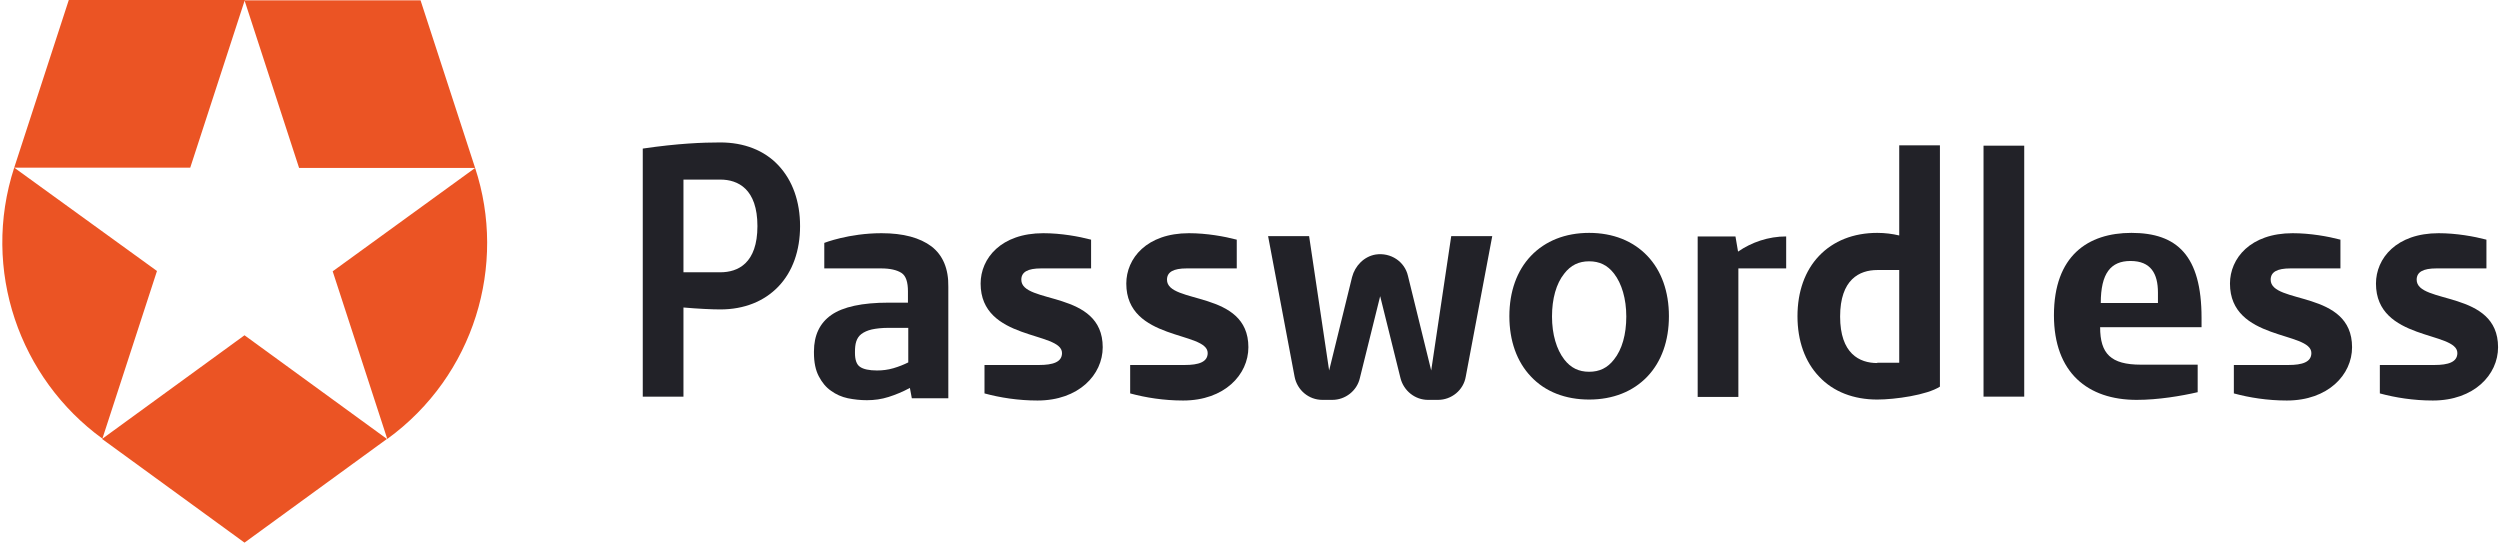
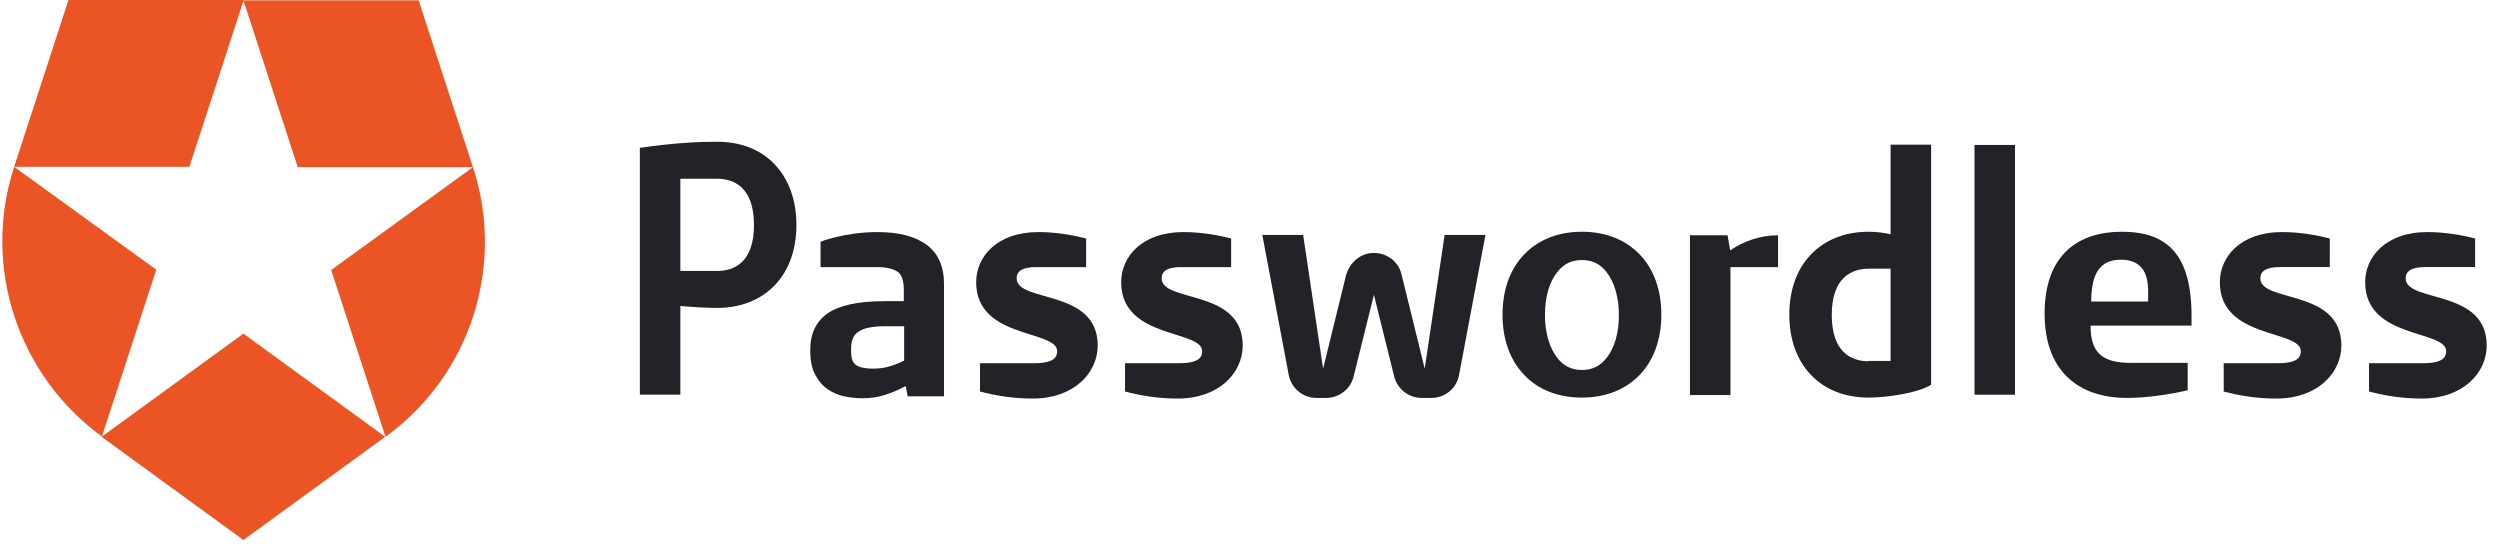
- <svg xmlns="http://www.w3.org/2000/svg" width="774px" height="168px" viewBox="0 0 774 168" version="1.1">
+ <svg xmlns="http://www.w3.org/2000/svg" width="133px" height="29px" viewBox="0 0 133 29" version="1.1">
  <defs />
  <g id="Page-1" stroke="none" stroke-width="1" fill="none" fill-rule="evenodd">
-     <g id="logo_passwordless">
-       <g id="Page-1">
-         <g id="logo">
-           <g id="Group">
-             <path d="M119.9,135.9 L103,84 L147.1,52 L92.6,52 L75.7,0.1 L130.2,0.1 L147.1,52 C157,82 146.9,116.3 119.9,135.9 L119.9,135.9 L119.9,135.9 Z M31.6,135.9 L31.6,135.9 L75.7,168 L119.8,135.9 L75.7,103.8 L31.6,135.9 L31.6,135.9 Z M4.4,51.9 L4.4,51.9 C-5.9,83.6 6.1,117.2 31.7,135.8 L31.7,135.8 L48.6,83.9 L4.4,51.9 L58.9,51.9 L75.8,0 L21.3,0 L4.4,51.9 L4.4,51.9 Z" id="Shape" fill="#EB5424" />
-             <g transform="translate(199, 44)" fill="#222228">
-               <path d="M481.5,77.4 C476.3,78.6 469.2,79.8 462.5,79.8 C447.4,79.8 436.9,71.4 436.9,53.6 C436.9,35.2 447.4,28.1 460.9,28.1 C475,28.1 482.6,35.1 482.6,54.4 L482.6,57.3 L451.2,57.3 C451.2,65.5 454.5,68.9 463.8,68.9 L481.4,68.9 L481.4,77.4 L481.5,77.4 L481.5,77.4 Z M469.1,46.6 C469.1,40.7 466.9,36.8 460.6,36.8 C454.5,36.8 451.4,40.6 451.4,49.8 L469.1,49.8 L469.1,46.6 L469.1,46.6 Z" id="Shape" />
-               <path d="M105.8,69 L122.7,69 C127,69 129.8,68.1 129.8,65.3 C129.8,58.5 104.6,61.6 104.6,43.8 C104.6,36 110.9,28.2 124,28.2 C129.5,28.2 135,29.2 138.8,30.2 L138.8,39.1 L123.3,39.1 C119.2,39.1 117.2,40.2 117.2,42.6 C117.2,50.3 142.4,45.7 142.4,63.5 C142.4,72 135,80 122.2,80 C116.2,80 110.6,79.1 105.8,77.8 L105.8,69 L105.8,69 Z" id="Shape" />
-               <path d="M150.9,69 L167.8,69 C172.1,69 174.9,68.1 174.9,65.3 C174.9,58.5 149.7,61.6 149.7,43.8 C149.7,36 156,28.2 169.1,28.2 C174.6,28.2 180.1,29.2 183.9,30.2 L183.9,39.1 L168.4,39.1 C164.3,39.1 162.3,40.2 162.3,42.6 C162.3,50.3 187.5,45.7 187.5,63.5 C187.5,72 180.1,80 167.3,80 C161.3,80 155.7,79.1 150.9,77.8 L150.9,69 L150.9,69 Z" id="Shape" />
-               <g id="Shape" transform="translate(491, 28)">
-                 <path d="M1.6,41 L18.5,41 C22.8,41 25.6,40.1 25.6,37.3 C25.6,30.5 0.4,33.6 0.4,15.8 C0.4,8 6.7,0.2 19.8,0.2 C25.3,0.2 30.8,1.2 34.6,2.2 L34.6,11.1 L19.1,11.1 C15,11.1 13,12.2 13,14.6 C13,22.3 38.2,17.7 38.2,35.5 C38.2,44 30.8,52 18,52 C12,52 6.4,51.1 1.6,49.8 L1.6,41 L1.6,41 Z" />
-                 <path d="M46.8,41 L63.7,41 C68,41 70.8,40.1 70.8,37.3 C70.8,30.5 45.6,33.6 45.6,15.8 C45.6,8 51.9,0.2 65,0.2 C70.5,0.2 76,1.2 79.8,2.2 L79.8,11.1 L64.3,11.1 C60.2,11.1 58.2,12.2 58.2,14.6 C58.2,22.3 83.4,17.7 83.4,35.5 C83.4,44 76,52 63.2,52 C57.2,52 51.6,51.1 46.8,49.8 L46.8,41 L46.8,41 Z" />
+     <g id="playground-tool" transform="translate(-1170, -110)">
+       <g id="SubHeader" transform="translate(0, 92)">
+         <g id="Loogtype" transform="translate(1170, 18)">
+           <g id="logo_passwordless">
+             <g id="Page-1">
+               <g id="logo">
+                 <g id="Group">
+                   <path d="M20.509,23.238 L17.619,14.364 L25.162,8.892 L15.84,8.892 L12.949,0.017 L22.271,0.017 L25.162,8.892 C26.855,14.022 25.128,19.887 20.509,23.238 L20.509,23.238 L20.509,23.238 Z M5.405,23.238 L5.405,23.238 L12.949,28.727 L20.492,23.238 L12.949,17.749 L5.405,23.238 L5.405,23.238 Z M0.753,8.875 L0.753,8.875 C-1.009,14.295 1.043,20.041 5.422,23.221 L5.422,23.221 L8.313,14.347 L0.753,8.875 L10.075,8.875 L12.966,0 L3.643,0 L0.753,8.875 L0.753,8.875 Z" id="Shape" fill="#EB5424" />
+                   <g transform="translate(34.03966, 7.52381)" fill="#222228">
+                     <path d="M82.362,13.235 C81.473,13.44 80.258,13.645 79.112,13.645 C76.529,13.645 74.733,12.209 74.733,9.165 C74.733,6.019 76.529,4.805 78.839,4.805 C81.25,4.805 82.55,6.002 82.55,9.302 L82.55,9.798 L77.179,9.798 C77.179,11.2 77.744,11.782 79.335,11.782 L82.345,11.782 L82.345,13.235 L82.362,13.235 L82.362,13.235 Z M80.241,7.968 C80.241,6.96 79.865,6.293 78.787,6.293 C77.744,6.293 77.214,6.942 77.214,8.516 L80.241,8.516 L80.241,7.968 L80.241,7.968 Z" id="Shape" />
+                     <path d="M18.097,11.799 L20.988,11.799 C21.724,11.799 22.203,11.645 22.203,11.166 C22.203,10.003 17.892,10.533 17.892,7.49 C17.892,6.156 18.97,4.822 21.211,4.822 C22.151,4.822 23.092,4.993 23.742,5.164 L23.742,6.686 L21.091,6.686 C20.39,6.686 20.047,6.874 20.047,7.284 C20.047,8.601 24.358,7.815 24.358,10.858 C24.358,12.312 23.092,13.68 20.903,13.68 C19.876,13.68 18.919,13.526 18.097,13.303 L18.097,11.799 L18.097,11.799 Z" id="Shape" />
+                     <path d="M25.812,11.799 L28.703,11.799 C29.438,11.799 29.917,11.645 29.917,11.166 C29.917,10.003 25.607,10.533 25.607,7.49 C25.607,6.156 26.684,4.822 28.925,4.822 C29.866,4.822 30.807,4.993 31.457,5.164 L31.457,6.686 L28.805,6.686 C28.104,6.686 27.762,6.874 27.762,7.284 C27.762,8.601 32.073,7.815 32.073,10.858 C32.073,12.312 30.807,13.68 28.617,13.68 C27.591,13.68 26.633,13.526 25.812,13.303 L25.812,11.799 L25.812,11.799 Z" id="Shape" />
+                     <g id="Shape" transform="translate(83.9873, 4.787879)">
+                       <path d="M0.274,7.011 L3.164,7.011 C3.9,7.011 4.379,6.857 4.379,6.378 C4.379,5.215 0.068,5.745 0.068,2.702 C0.068,1.368 1.146,0.034 3.387,0.034 C4.328,0.034 5.268,0.205 5.918,0.376 L5.918,1.898 L3.267,1.898 C2.566,1.898 2.224,2.086 2.224,2.497 C2.224,3.813 6.534,3.027 6.534,6.07 C6.534,7.524 5.268,8.892 3.079,8.892 C2.053,8.892 1.095,8.738 0.274,8.516 L0.274,7.011 L0.274,7.011 Z" />
+                       <path d="M8.005,7.011 L10.896,7.011 C11.632,7.011 12.111,6.857 12.111,6.378 C12.111,5.215 7.8,5.745 7.8,2.702 C7.8,1.368 8.878,0.034 11.118,0.034 C12.059,0.034 13,0.205 13.65,0.376 L13.65,1.898 L10.999,1.898 C10.297,1.898 9.955,2.086 9.955,2.497 C9.955,3.813 14.266,3.027 14.266,6.07 C14.266,7.524 13,8.892 10.811,8.892 C9.784,8.892 8.826,8.738 8.005,8.516 L8.005,7.011 L8.005,7.011 Z" />
+                     </g>
+                     <path d="M50.119,4.805 C48.853,4.805 47.792,5.232 47.04,6.019 C46.287,6.806 45.894,7.917 45.894,9.217 C45.894,10.516 46.287,11.628 47.04,12.414 C47.792,13.218 48.87,13.628 50.119,13.628 C51.384,13.628 52.445,13.201 53.198,12.414 C53.95,11.628 54.344,10.516 54.344,9.217 C54.344,7.917 53.95,6.806 53.198,6.019 C52.445,5.232 51.384,4.805 50.119,4.805 L50.119,4.805 L50.119,4.805 Z M51.436,11.508 C51.094,11.953 50.666,12.158 50.119,12.158 C49.571,12.158 49.144,11.953 48.802,11.508 C48.391,10.978 48.152,10.174 48.152,9.234 C48.152,8.293 48.374,7.49 48.802,6.96 C49.144,6.515 49.571,6.31 50.119,6.31 C50.666,6.31 51.094,6.515 51.436,6.96 C51.846,7.49 52.086,8.293 52.086,9.234 C52.086,10.174 51.863,10.978 51.436,11.508 L51.436,11.508 L51.436,11.508 Z" id="Shape" />
+                     <rect id="Rectangle-path" x="71.004" y="0.188" width="2.155" height="13.286" />
+                     <path d="M66.54,0.188 L66.54,4.942 C66.181,4.856 65.787,4.805 65.377,4.805 C64.111,4.805 63.05,5.232 62.298,6.019 C61.545,6.806 61.152,7.917 61.152,9.217 C61.152,10.516 61.545,11.628 62.298,12.414 C63.05,13.218 64.128,13.628 65.377,13.628 C66.317,13.628 68.011,13.389 68.695,12.944 L68.695,12.397 L68.695,11.662 L68.695,0.171 L66.54,0.171 L66.54,0.188 L66.54,0.188 Z M65.377,11.696 C64.436,11.696 63.41,11.2 63.41,9.234 C63.41,7.267 64.436,6.771 65.377,6.771 L66.54,6.771 L66.54,11.679 L65.377,11.679 L65.377,11.696 L65.377,11.696 Z" id="Shape" />
+                     <path d="M7.184,1.231 C6.432,0.427 5.354,0.017 4.105,0.017 C3.164,0.017 1.864,0.068 0,0.342 L0,1.248 L0,1.984 L0,13.474 L2.155,13.474 L2.155,8.755 C2.925,8.823 3.678,8.858 4.105,8.858 C5.371,8.858 6.432,8.43 7.184,7.644 C7.937,6.857 8.33,5.745 8.33,4.446 C8.33,3.146 7.937,2.035 7.184,1.231 L7.184,1.231 L7.184,1.231 Z M4.105,6.891 L2.155,6.891 L2.155,1.984 L4.105,1.984 C5.046,1.984 6.072,2.479 6.072,4.446 C6.072,6.412 5.046,6.891 4.105,6.891 L4.105,6.891 L4.105,6.891 Z" id="Shape" />
+                     <path d="M60.553,4.993 C59.612,4.993 58.723,5.301 58.004,5.797 L58.004,5.797 L57.867,4.993 L55.866,4.993 L55.866,13.492 L58.021,13.492 L58.021,6.686 L60.553,6.686 L60.553,4.993 L60.553,4.993 Z" id="Shape" />
+                     <path d="M38.812,5.951 C38.196,6.053 37.717,6.549 37.563,7.148 L36.349,12.089 L35.288,4.976 L33.116,4.976 L34.519,12.414 C34.655,13.132 35.271,13.645 35.99,13.645 L36.52,13.645 C37.204,13.645 37.82,13.167 37.974,12.5 L39.052,8.156 L40.129,12.5 C40.3,13.167 40.899,13.645 41.583,13.645 L42.113,13.645 C42.832,13.645 43.465,13.132 43.584,12.414 L44.987,4.976 L42.815,4.976 L41.754,12.089 L40.523,7.079 C40.352,6.327 39.616,5.831 38.812,5.951 L38.812,5.951 L38.812,5.951 Z" id="Shape" />
+                     <path d="M15.292,5.523 C14.676,5.061 13.804,4.822 12.641,4.822 C10.913,4.822 9.613,5.335 9.613,5.335 L9.613,6.686 L12.624,6.686 C13.103,6.686 13.462,6.771 13.701,6.925 C13.941,7.079 14.043,7.421 14.043,7.9 L14.043,8.498 L13.017,8.498 C11.615,8.498 10.605,8.721 9.99,9.148 C9.374,9.576 9.066,10.226 9.066,11.081 L9.066,11.149 C9.066,11.662 9.151,12.072 9.322,12.397 C9.493,12.722 9.699,12.979 9.972,13.167 C10.229,13.355 10.537,13.492 10.862,13.56 C11.204,13.628 11.529,13.663 11.871,13.663 C12.265,13.663 12.641,13.611 13.017,13.492 C13.393,13.372 13.77,13.218 14.146,13.013 L14.249,13.56 L14.471,13.56 L15.857,13.56 L16.182,13.56 L16.182,13.252 L16.182,12.996 L16.182,7.661 C16.199,6.703 15.891,5.985 15.292,5.523 L15.292,5.523 L15.292,5.523 Z M14.061,11.662 C13.821,11.782 13.565,11.884 13.274,11.97 C12.983,12.055 12.692,12.089 12.401,12.089 C11.991,12.089 11.683,12.021 11.512,11.901 C11.324,11.782 11.238,11.525 11.238,11.166 L11.238,11.098 C11.238,10.892 11.255,10.704 11.307,10.55 C11.358,10.397 11.443,10.26 11.58,10.157 C11.717,10.055 11.905,9.969 12.128,9.918 C12.367,9.866 12.658,9.832 13.034,9.832 L14.061,9.832 L14.061,11.662 L14.061,11.662 Z" id="Shape" />
+                   </g>
+                 </g>
              </g>
-               <path d="M293,28.1 C285.6,28.1 279.4,30.6 275,35.2 C270.6,39.8 268.3,46.3 268.3,53.9 C268.3,61.5 270.6,68 275,72.6 C279.4,77.3 285.7,79.7 293,79.7 C300.4,79.7 306.6,77.2 311,72.6 C315.4,68 317.7,61.5 317.7,53.9 C317.7,46.3 315.4,39.8 311,35.2 C306.6,30.6 300.4,28.1 293,28.1 L293,28.1 L293,28.1 Z M300.7,67.3 C298.7,69.9 296.2,71.1 293,71.1 C289.8,71.1 287.3,69.9 285.3,67.3 C282.9,64.2 281.5,59.5 281.5,54 C281.5,48.5 282.8,43.8 285.3,40.7 C287.3,38.1 289.8,36.9 293,36.9 C296.2,36.9 298.7,38.1 300.7,40.7 C303.1,43.8 304.5,48.5 304.5,54 C304.5,59.5 303.2,64.2 300.7,67.3 L300.7,67.3 L300.7,67.3 Z" id="Shape" />
-               <rect id="Rectangle-path" x="415.1" y="1.1" width="12.6" height="77.7" />
-               <path d="M389,1.1 L389,28.9 C386.9,28.4 384.6,28.1 382.2,28.1 C374.8,28.1 368.6,30.6 364.2,35.2 C359.8,39.8 357.5,46.3 357.5,53.9 C357.5,61.5 359.8,68 364.2,72.6 C368.6,77.3 374.9,79.7 382.2,79.7 C387.7,79.7 397.6,78.3 401.6,75.7 L401.6,72.5 L401.6,68.2 L401.6,1 L389,1 L389,1.1 L389,1.1 Z M382.2,68.4 C376.7,68.4 370.7,65.5 370.7,54 C370.7,42.5 376.7,39.6 382.2,39.6 L389,39.6 L389,68.3 L382.2,68.3 L382.2,68.4 L382.2,68.4 Z" id="Shape" />
-               <path d="M42,7.2 C37.6,2.5 31.3,0.1 24,0.1 C18.5,0.1 10.9,0.4 0,2 L0,7.3 L0,11.6 L0,78.8 L12.6,78.8 L12.6,51.2 C17.1,51.6 21.5,51.8 24,51.8 C31.4,51.8 37.6,49.3 42,44.7 C46.4,40.1 48.7,33.6 48.7,26 C48.7,18.4 46.4,11.9 42,7.2 L42,7.2 L42,7.2 Z M24,40.3 L12.6,40.3 L12.6,11.6 L24,11.6 C29.5,11.6 35.5,14.5 35.5,26 C35.5,37.5 29.5,40.3 24,40.3 L24,40.3 L24,40.3 Z" id="Shape" />
-               <path d="M354,29.2 C348.5,29.2 343.3,31 339.1,33.9 L339.1,33.9 L338.3,29.2 L326.6,29.2 L326.6,78.9 L339.2,78.9 L339.2,39.1 L354,39.1 L354,29.2 L354,29.2 Z" id="Shape" />
-               <path d="M226.9,34.8 C223.3,35.4 220.5,38.3 219.6,41.8 L212.5,70.7 L206.3,29.1 L193.6,29.1 L201.8,72.6 C202.6,76.8 206.2,79.8 210.4,79.8 L213.5,79.8 C217.5,79.8 221.1,77 222,73.1 L228.3,47.7 L234.6,73.1 C235.6,77 239.1,79.8 243.1,79.8 L246.2,79.8 C250.4,79.8 254.1,76.8 254.8,72.6 L263,29.1 L250.3,29.1 L244.1,70.7 L236.9,41.4 C235.9,37 231.6,34.1 226.9,34.8 L226.9,34.8 L226.9,34.8 Z" id="Shape" />
-               <path d="M89.4,32.3 C85.8,29.6 80.7,28.2 73.9,28.2 C63.8,28.2 56.2,31.2 56.2,31.2 L56.2,39.1 L73.8,39.1 C76.6,39.1 78.7,39.6 80.1,40.5 C81.5,41.4 82.1,43.4 82.1,46.2 L82.1,49.7 L76.1,49.7 C67.9,49.7 62,51 58.4,53.5 C54.8,56 53,59.8 53,64.8 L53,65.2 C53,68.2 53.5,70.6 54.5,72.5 C55.5,74.4 56.7,75.9 58.3,77 C59.8,78.1 61.6,78.9 63.5,79.3 C65.5,79.7 67.4,79.9 69.4,79.9 C71.7,79.9 73.9,79.6 76.1,78.9 C78.3,78.2 80.5,77.3 82.7,76.1 L83.3,79.3 L84.6,79.3 L92.7,79.3 L94.6,79.3 L94.6,77.5 L94.6,76 L94.6,44.8 C94.7,39.2 92.9,35 89.4,32.3 L89.4,32.3 L89.4,32.3 Z M82.2,68.2 C80.8,68.9 79.3,69.5 77.6,70 C75.9,70.5 74.2,70.7 72.5,70.7 C70.1,70.7 68.3,70.3 67.3,69.6 C66.2,68.9 65.7,67.4 65.7,65.3 L65.7,64.9 C65.7,63.7 65.8,62.6 66.1,61.7 C66.4,60.8 66.9,60 67.7,59.4 C68.5,58.8 69.6,58.3 70.9,58 C72.3,57.7 74,57.5 76.2,57.5 L82.2,57.5 L82.2,68.2 L82.2,68.2 Z" id="Shape" />
            </g>
          </g>
        </g>
      </g>
    </g>
  </g>
</svg>
